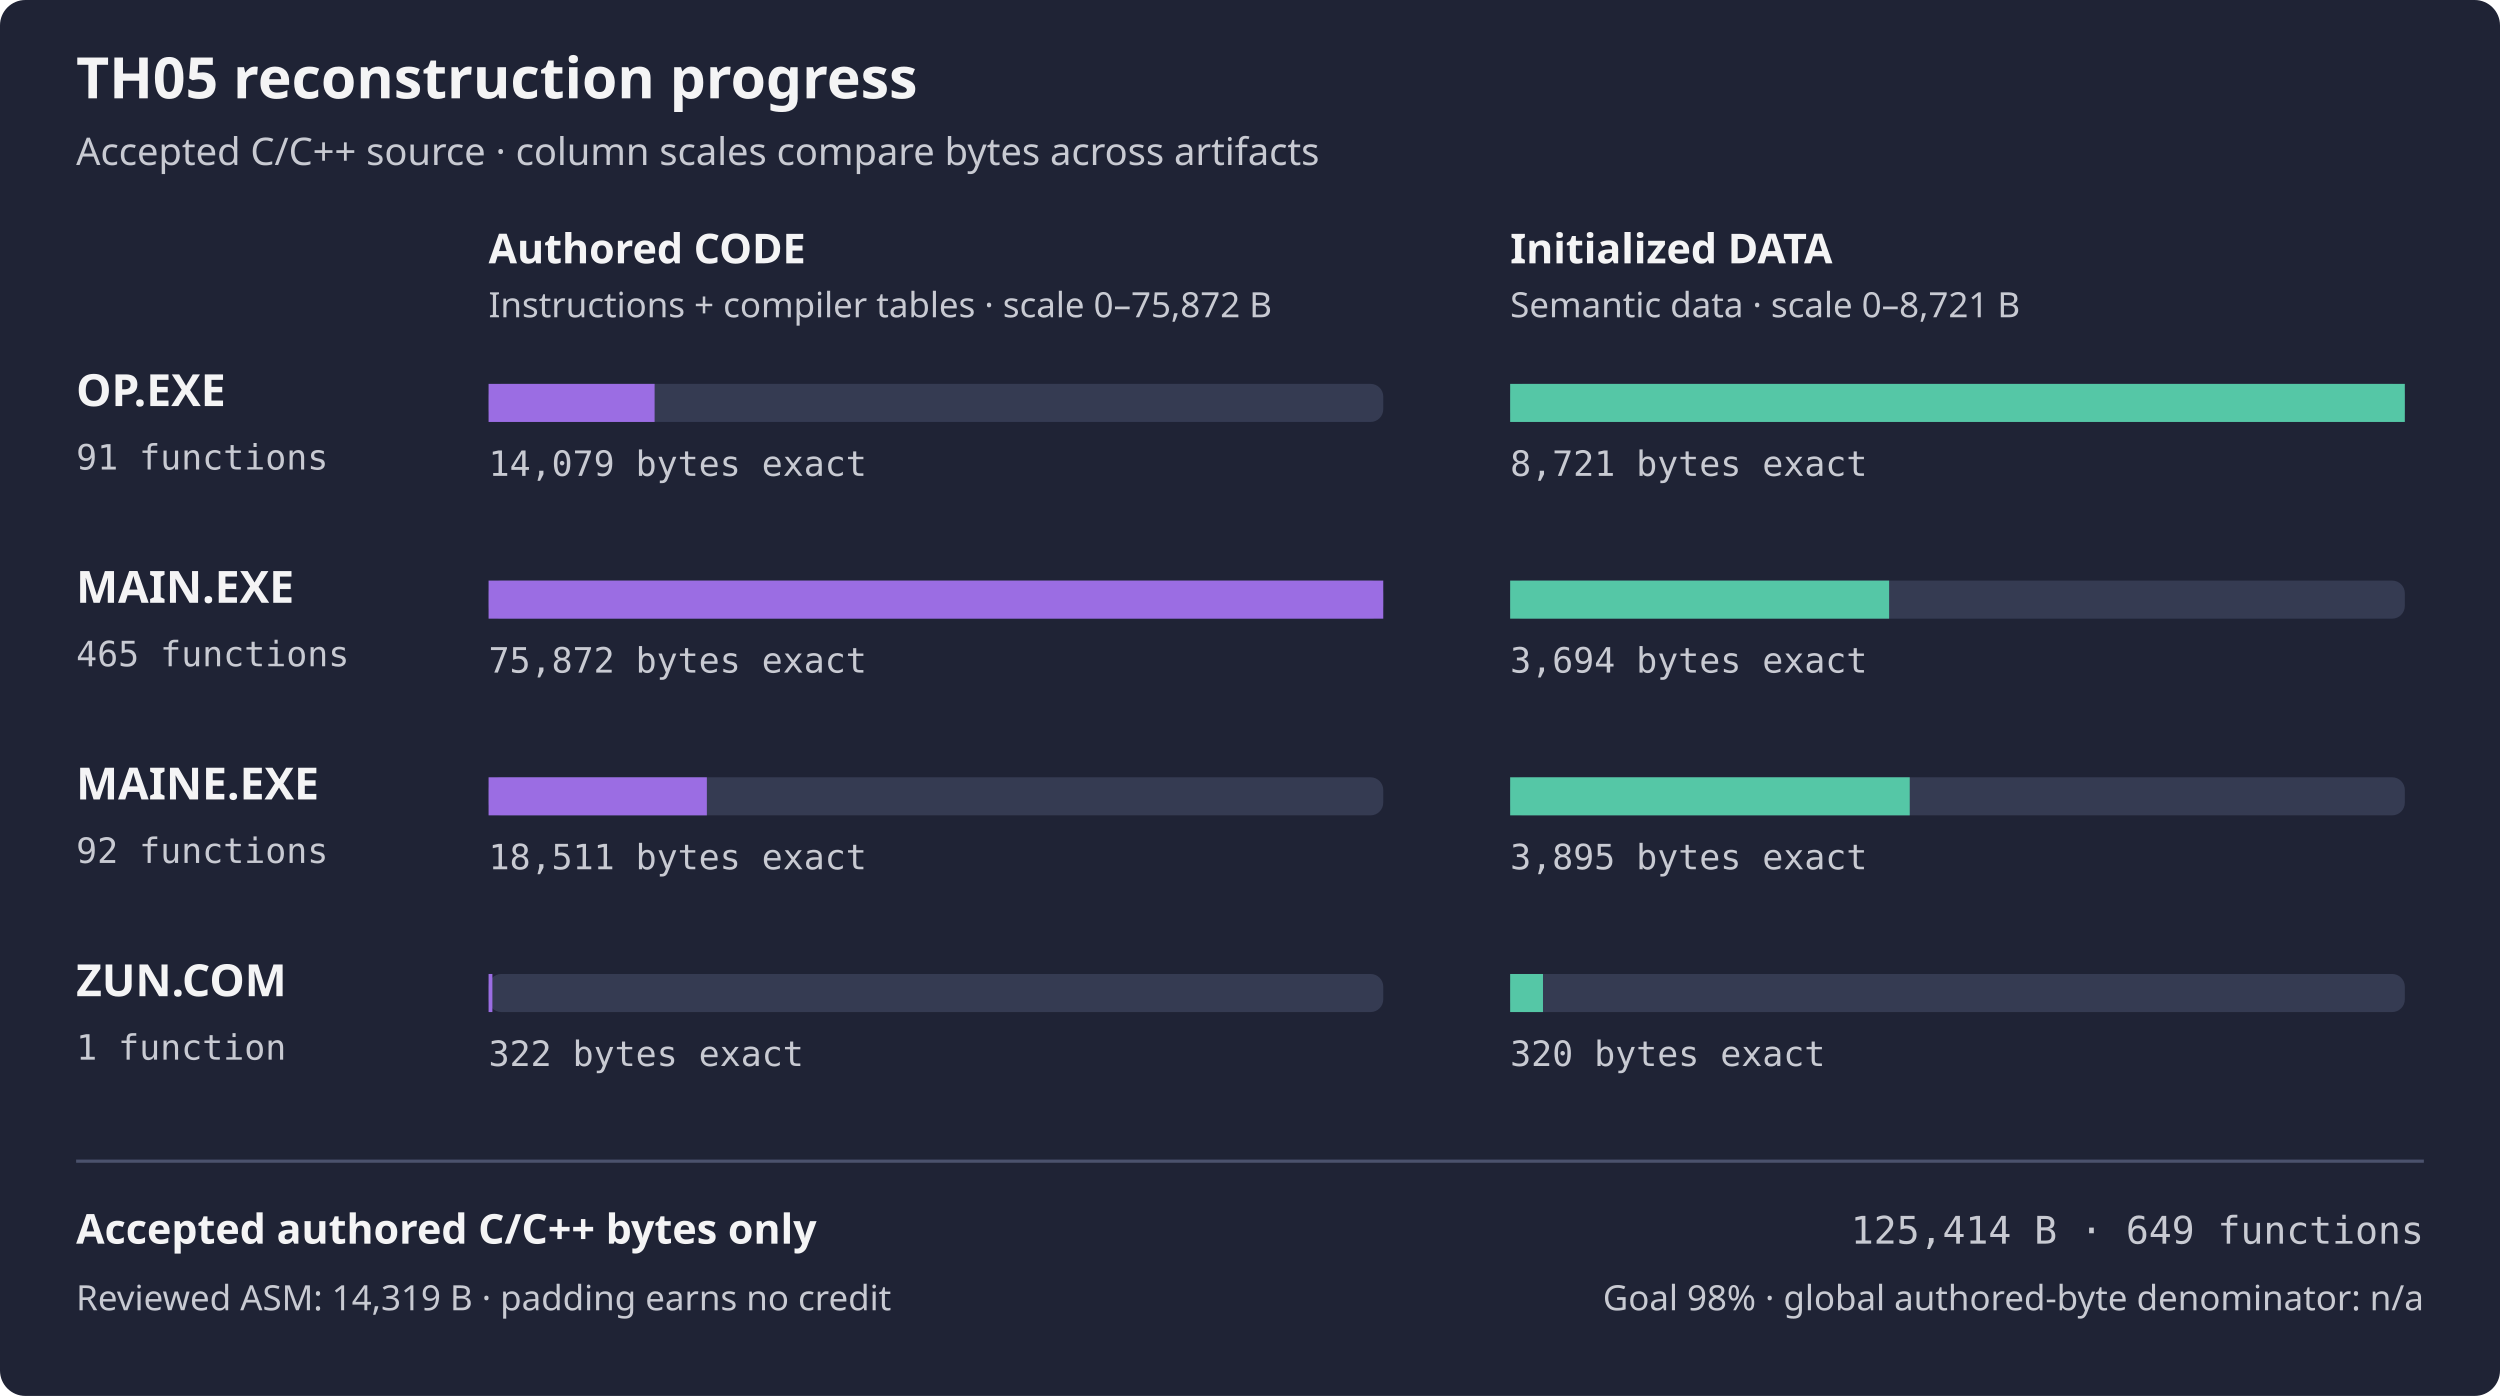
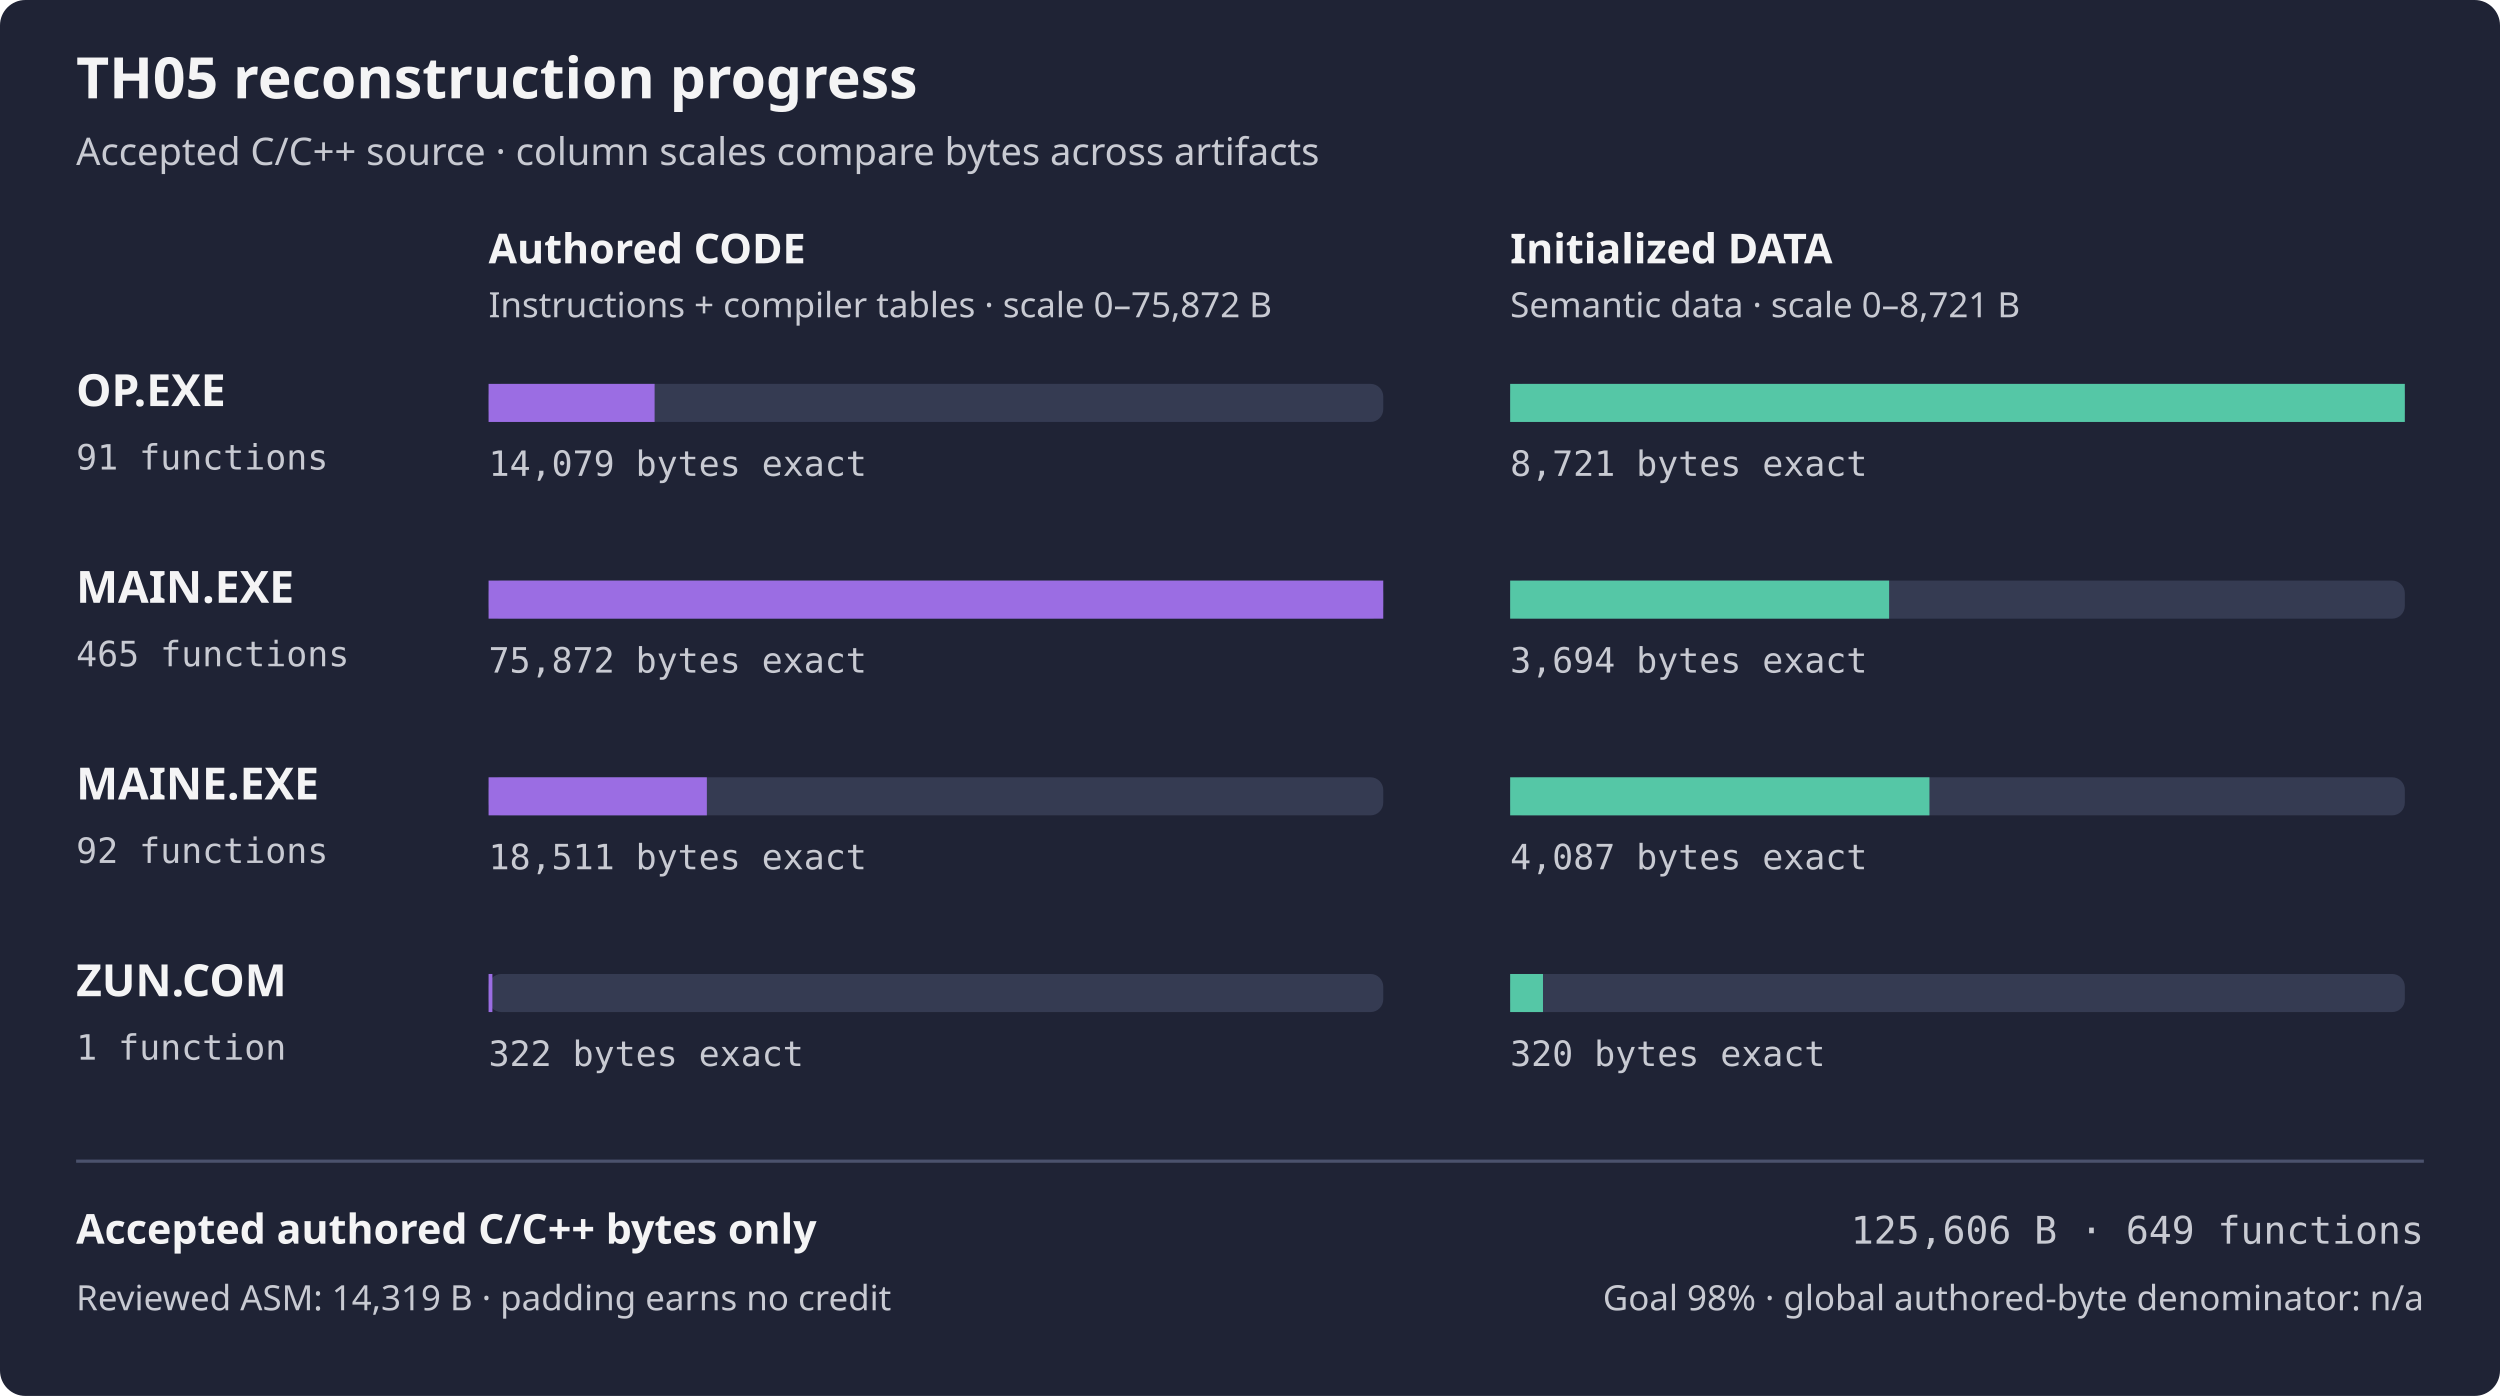
<svg xmlns="http://www.w3.org/2000/svg" width="788" height="440" viewBox="0 0 788 440" role="img" aria-labelledby="title desc">
  <rect width="788" height="440" rx="8" fill="#1f2335" />
  <text x="24" y="31" fill="#f4f4f5" font-family="sans-serif" font-size="18" font-weight="600">TH05 reconstruction progress</text>
  <text x="24" y="52" fill="#c8cad2" font-family="sans-serif" font-size="12">Accepted C/C++ source · column scales compare bytes across artifacts</text>
  <text x="154" y="83" fill="#f4f4f5" font-family="sans-serif" font-size="13" font-weight="600">Authored CODE</text>
  <text x="476" y="83" fill="#f4f4f5" font-family="sans-serif" font-size="13" font-weight="600">Initialized DATA</text>
  <text x="154" y="100" fill="#c8cad2" font-family="sans-serif" font-size="11">Instructions + compiler tables · scale 0–75,872 B</text>
  <text x="476" y="100" fill="#c8cad2" font-family="sans-serif" font-size="11">Semantic data · scale 0–8,721 B</text>
  <text x="24" y="128" fill="#f4f4f5" font-family="sans-serif" font-size="14" font-weight="600">OP.EXE</text>
  <text x="24" y="148" fill="#c8cad2" font-family="monospace" font-size="11">91 functions</text>
  <rect x="154" y="121" width="282" height="12" rx="4" fill="#353b52" />
  <rect x="154" y="121" width="52.33" height="12" fill="#9b6de3" />
  <rect x="476" y="121" width="282" height="12" rx="4" fill="#353b52" />
  <rect x="476" y="121" width="282.00" height="12" fill="#55c7a6" />
  <text x="154" y="150" fill="#c8cad2" font-family="monospace" font-size="11">14,079 bytes exact</text>
  <text x="476" y="150" fill="#c8cad2" font-family="monospace" font-size="11">8,721 bytes exact</text>
  <text x="24" y="190" fill="#f4f4f5" font-family="sans-serif" font-size="14" font-weight="600">MAIN.EXE</text>
  <text x="24" y="210" fill="#c8cad2" font-family="monospace" font-size="11">465 functions</text>
  <rect x="154" y="183" width="282" height="12" rx="4" fill="#353b52" />
  <rect x="154" y="183" width="282.00" height="12" fill="#9b6de3" />
  <rect x="476" y="183" width="282" height="12" rx="4" fill="#353b52" />
  <rect x="476" y="183" width="119.45" height="12" fill="#55c7a6" />
  <text x="154" y="212" fill="#c8cad2" font-family="monospace" font-size="11">75,872 bytes exact</text>
  <text x="476" y="212" fill="#c8cad2" font-family="monospace" font-size="11">3,694 bytes exact</text>
  <text x="24" y="252" fill="#f4f4f5" font-family="sans-serif" font-size="14" font-weight="600">MAINE.EXE</text>
  <text x="24" y="272" fill="#c8cad2" font-family="monospace" font-size="11">92 functions</text>
  <rect x="154" y="245" width="282" height="12" rx="4" fill="#353b52" />
  <rect x="154" y="245" width="68.80" height="12" fill="#9b6de3" />
  <rect x="476" y="245" width="282" height="12" rx="4" fill="#353b52" />
-   <rect x="476" y="245" width="125.95" height="12" fill="#55c7a6" />
+   <rect x="476" y="245" width="132.16" height="12" fill="#55c7a6" />
  <text x="154" y="274" fill="#c8cad2" font-family="monospace" font-size="11">18,511 bytes exact</text>
-   <text x="476" y="274" fill="#c8cad2" font-family="monospace" font-size="11">3,895 bytes exact</text>
+   <text x="476" y="274" fill="#c8cad2" font-family="monospace" font-size="11">4,087 bytes exact</text>
  <text x="24" y="314" fill="#f4f4f5" font-family="sans-serif" font-size="14" font-weight="600">ZUN.COM</text>
  <text x="24" y="334" fill="#c8cad2" font-family="monospace" font-size="11">1 function</text>
  <rect x="154" y="307" width="282" height="12" rx="4" fill="#353b52" />
  <rect x="154" y="307" width="1.20" height="12" fill="#9b6de3" />
  <rect x="476" y="307" width="282" height="12" rx="4" fill="#353b52" />
  <rect x="476" y="307" width="10.35" height="12" fill="#55c7a6" />
  <text x="154" y="336" fill="#c8cad2" font-family="monospace" font-size="11">322 bytes exact</text>
  <text x="476" y="336" fill="#c8cad2" font-family="monospace" font-size="11">320 bytes exact</text>
  <path d="M24 366 H764" stroke="#4b526d" />
  <text x="24" y="392" fill="#f4f4f5" font-family="sans-serif" font-size="13" font-weight="600">Accepted authored C/C++ bytes only</text>
-   <text x="764" y="392" fill="#c8cad2" font-family="monospace" text-anchor="end" font-size="12">125,414 B · 649 functions</text>
+   <text x="764" y="392" fill="#c8cad2" font-family="monospace" text-anchor="end" font-size="12">125,606 B · 649 functions</text>
  <text x="24" y="413" fill="#c8cad2" font-family="sans-serif" font-size="11">Reviewed ASM: 14,319 B · padding earns no credit</text>
  <text x="764" y="413" fill="#c8cad2" font-family="sans-serif" text-anchor="end" font-size="11">Goal 98% · global authored-byte denominator: n/a</text>
</svg>
